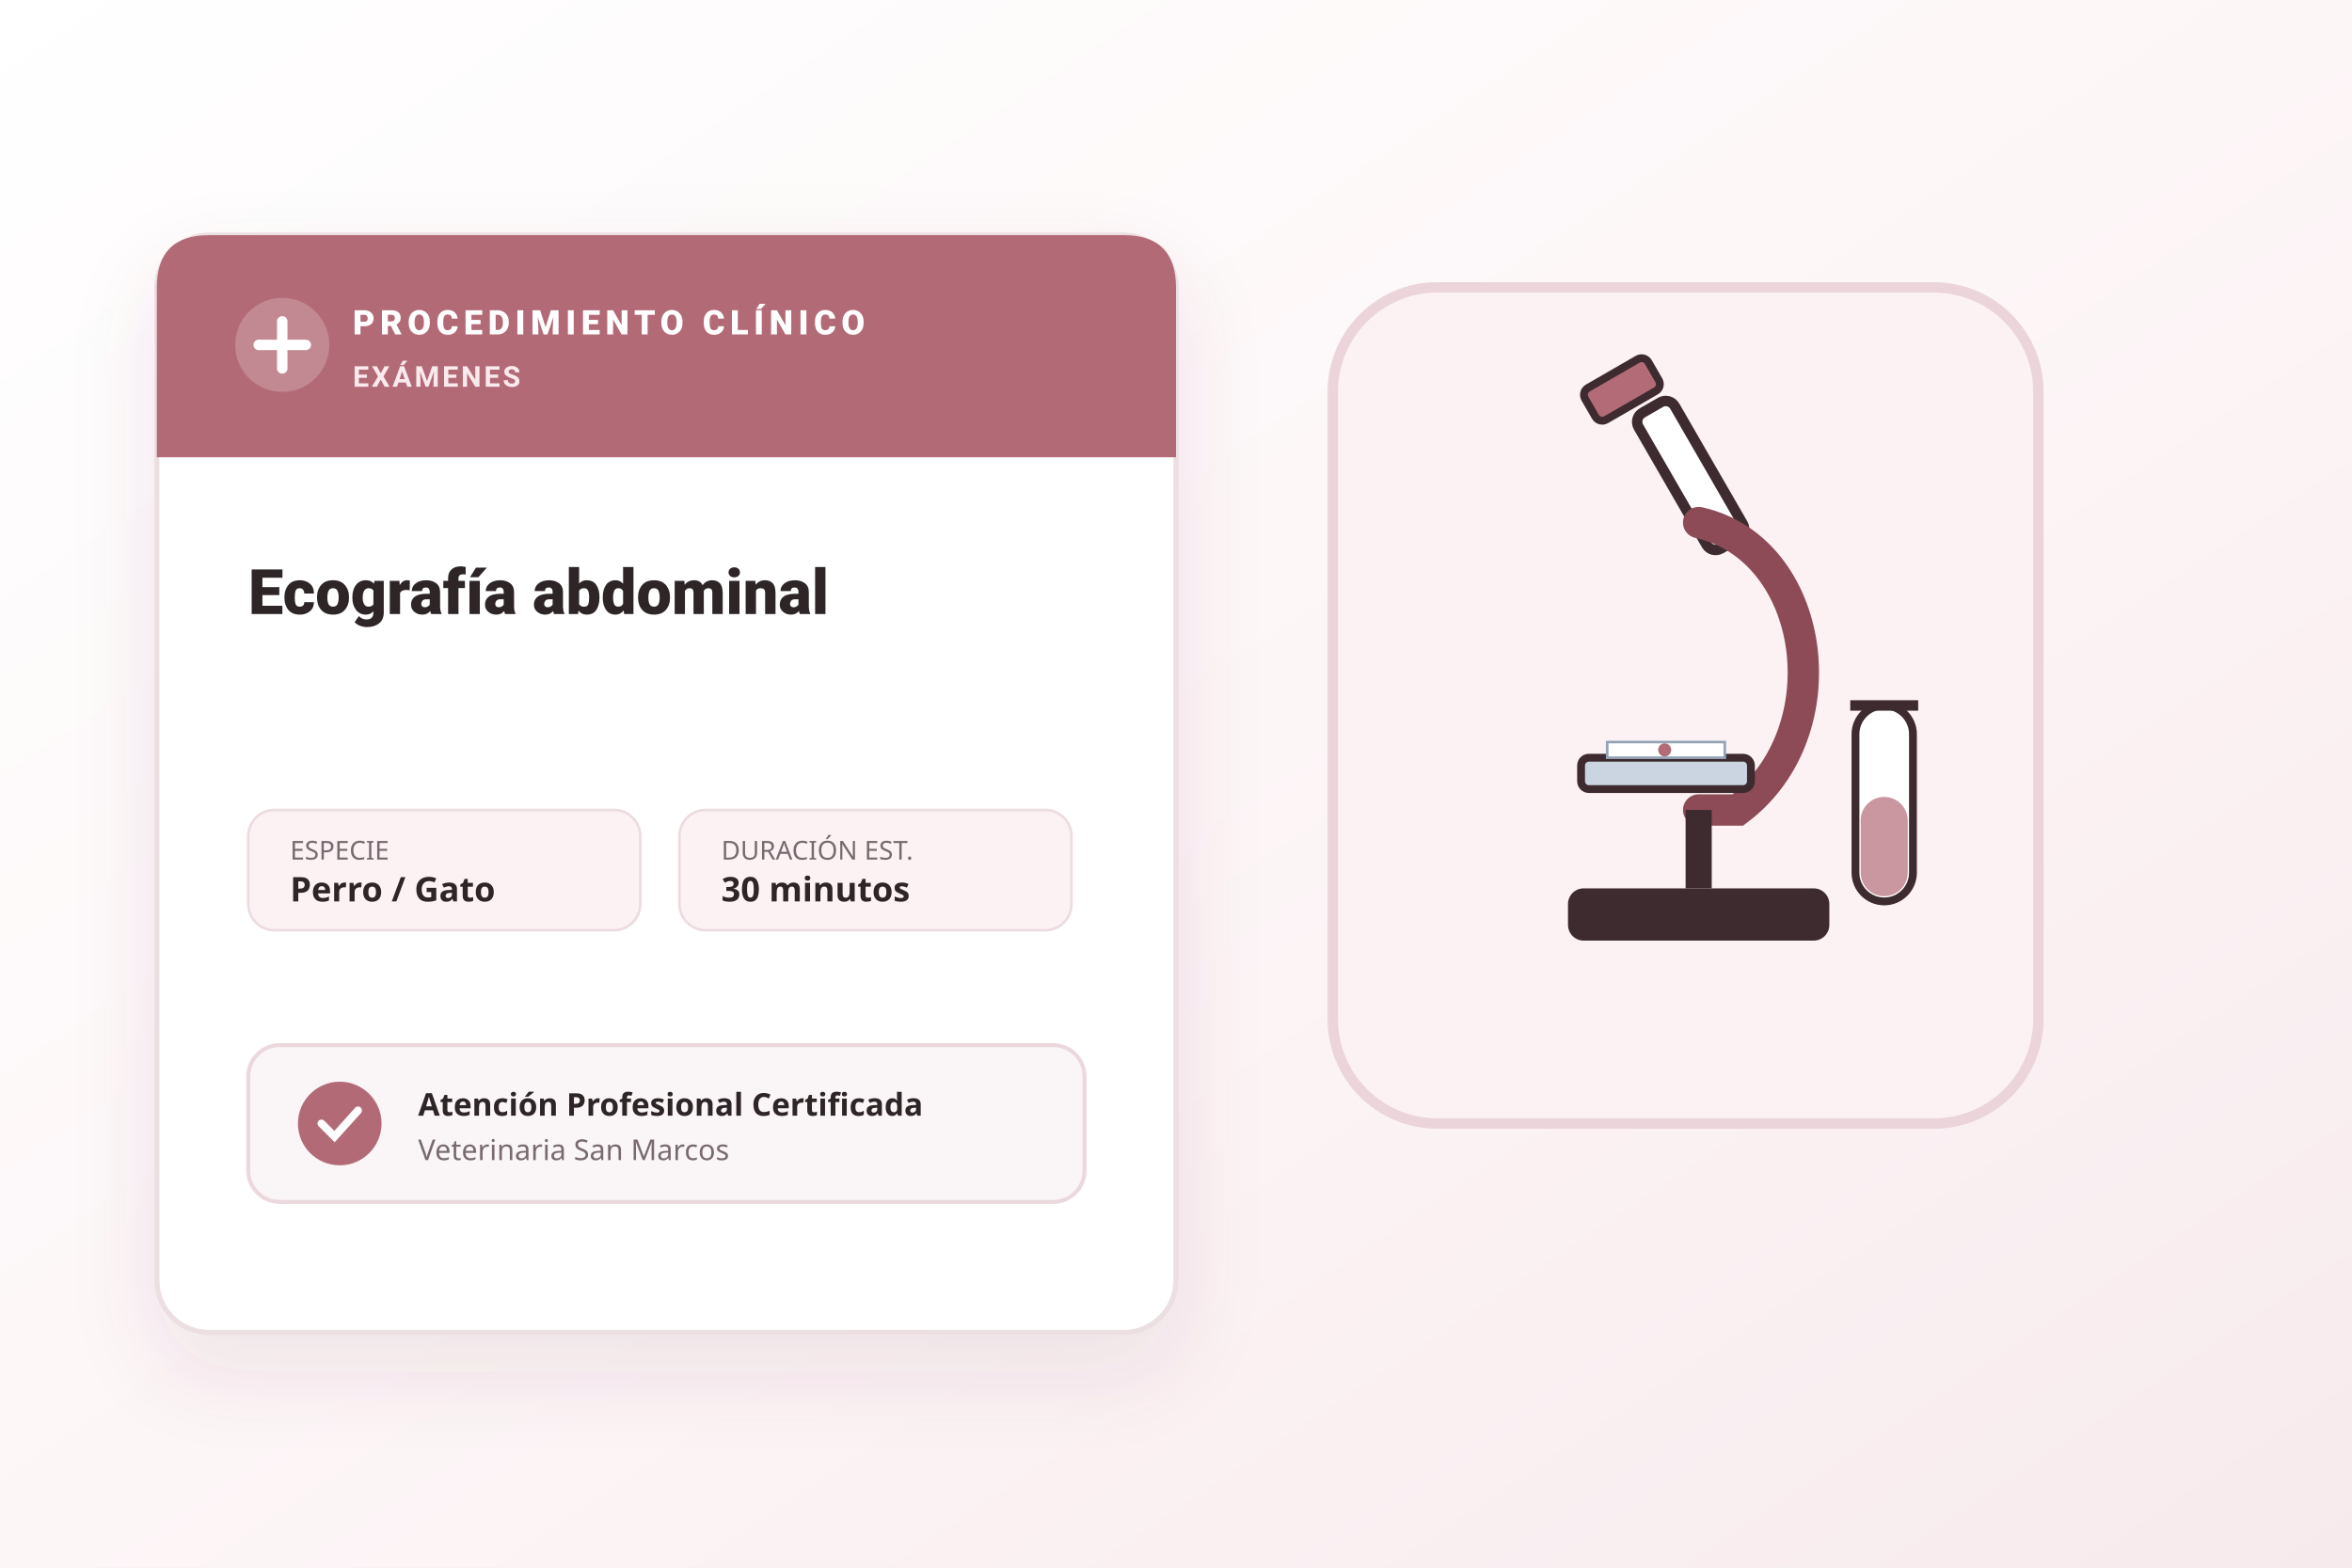
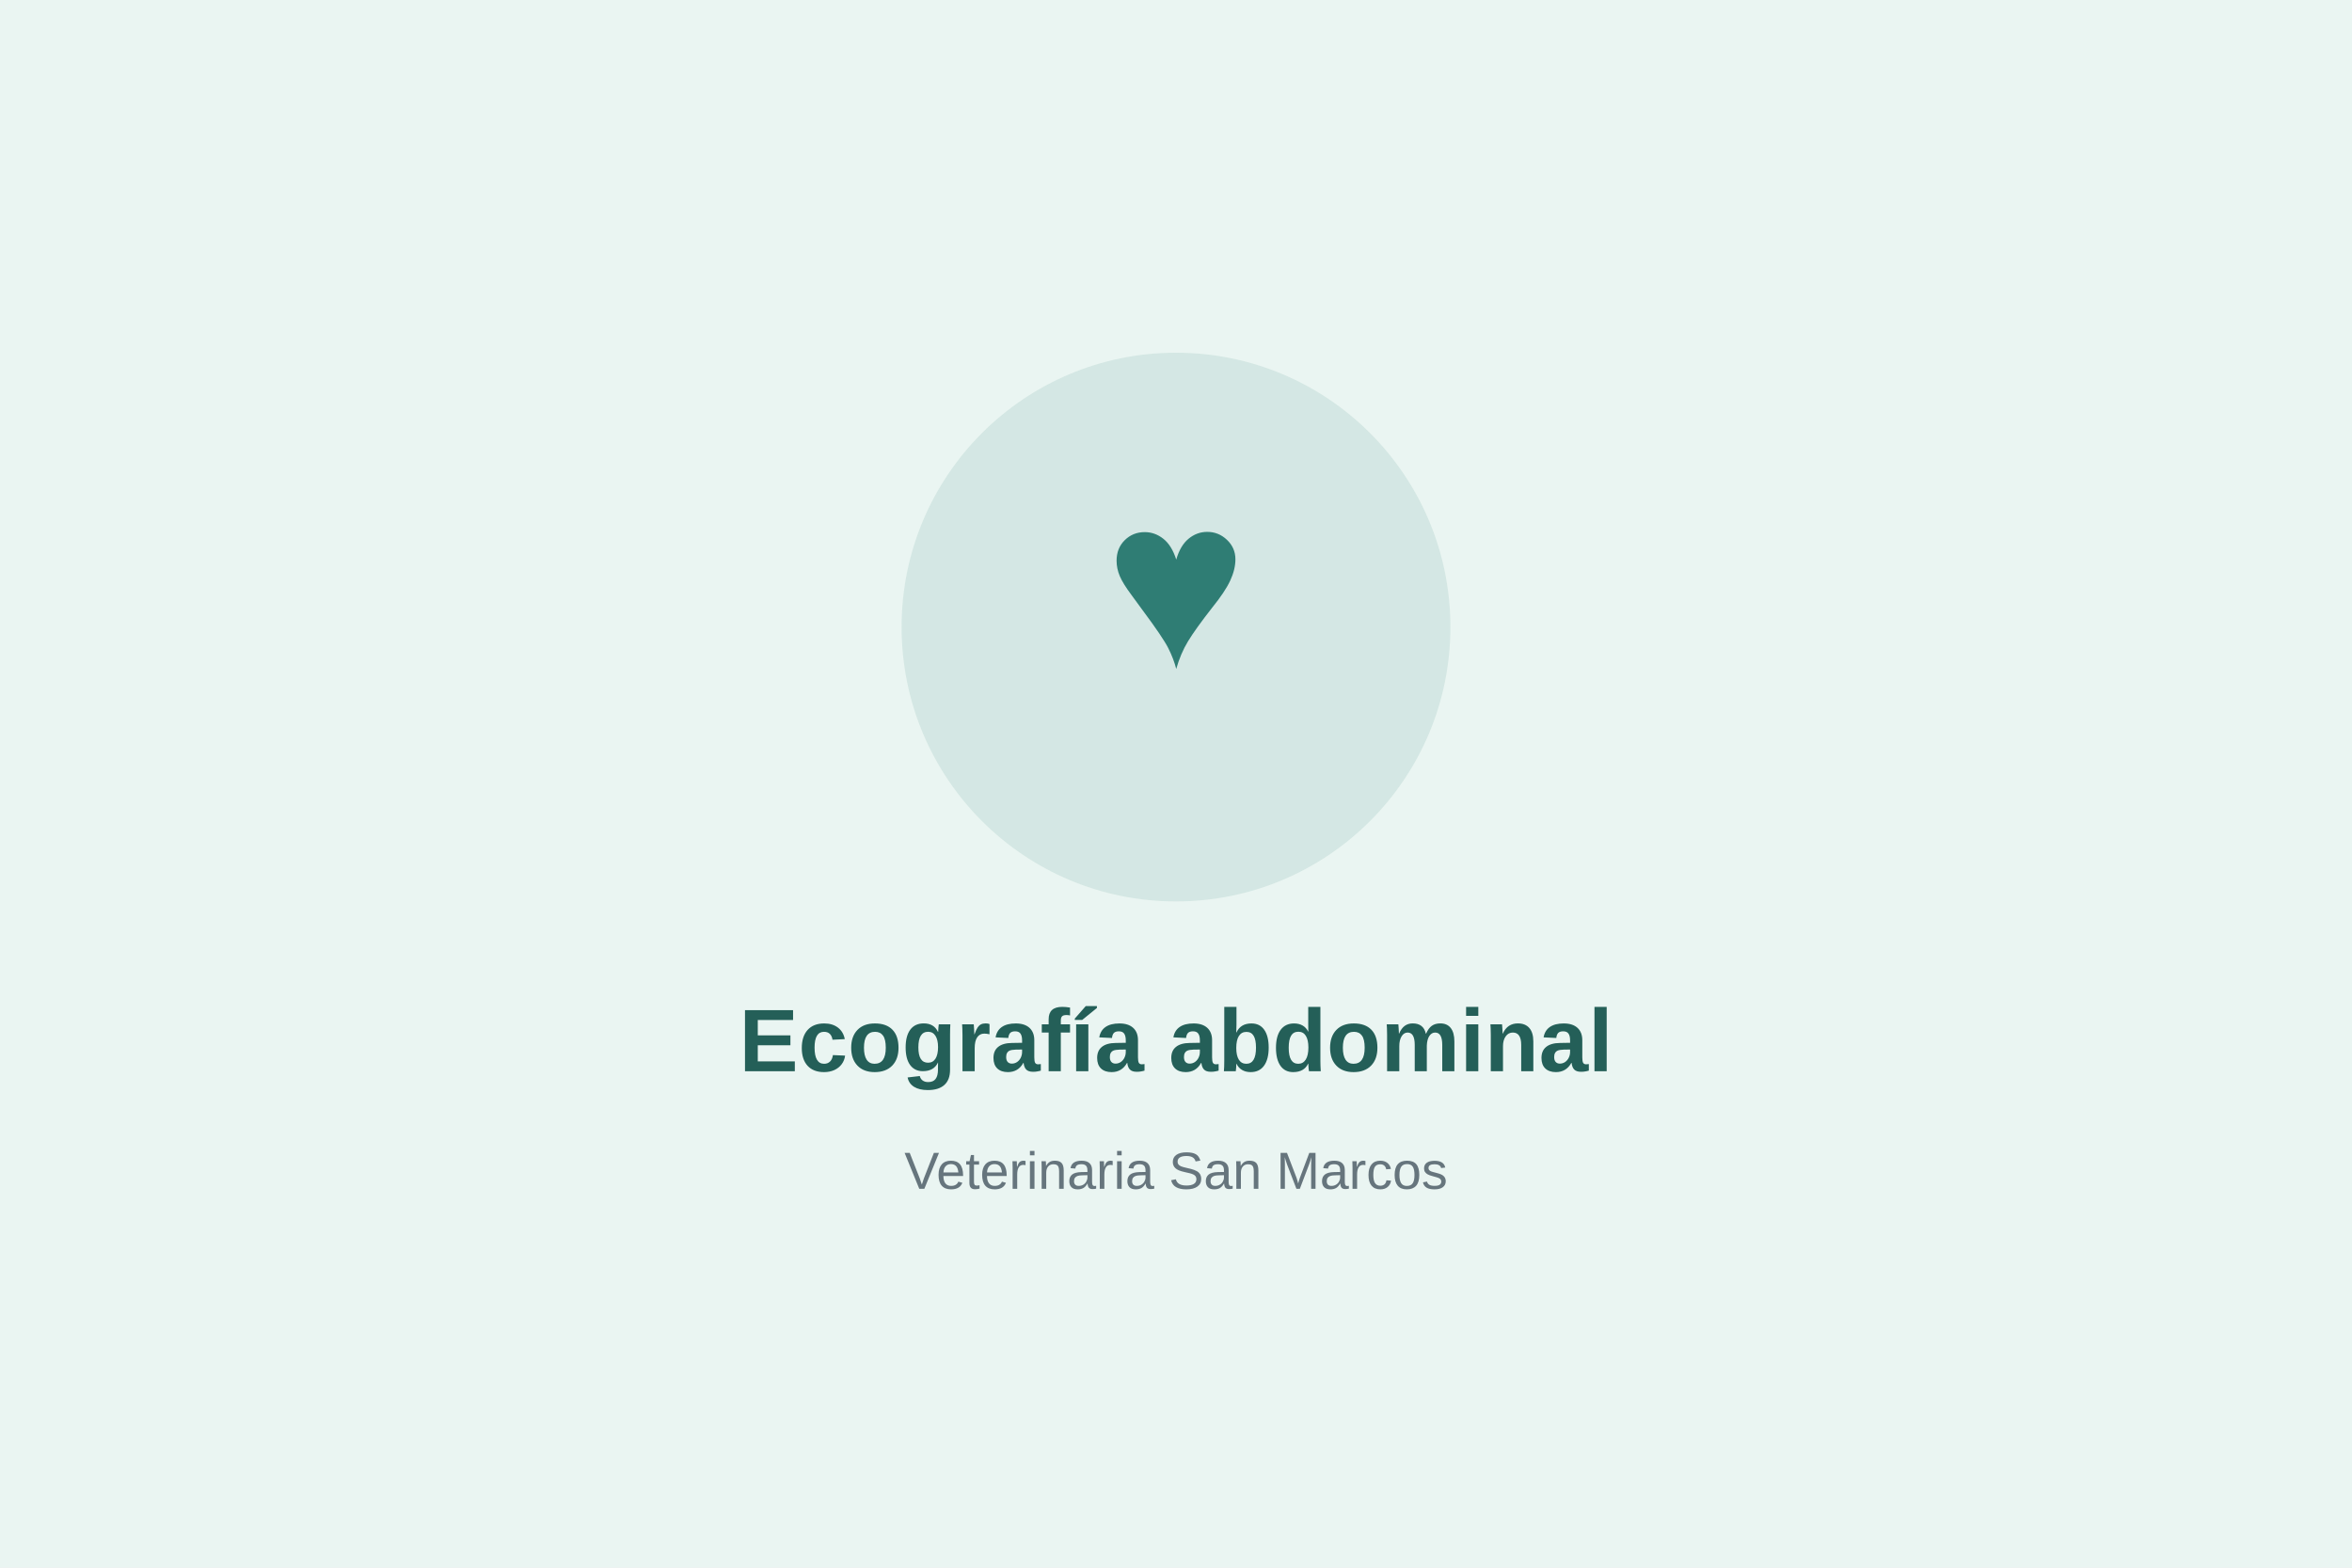
<svg xmlns="http://www.w3.org/2000/svg" width="900" height="600" viewBox="0 0 900 600">
-   <defs>
-     <linearGradient id="servBgGrad" x1="0%" y1="0%" x2="100%" y2="100%">
-       <stop offset="0%" stop-color="#ffffff" />
-       <stop offset="50%" stop-color="#fdf6f7" />
-       <stop offset="100%" stop-color="#f7eaed" />
-     </linearGradient>
-     <filter id="servShadow" x="-10%" y="-10%" width="130%" height="130%">
-       <feDropShadow dx="0" dy="14" stdDeviation="16" flood-color="#733b47" flood-opacity="0.1" />
-     </filter>
-   </defs>
-   <rect width="900" height="600" fill="url(#servBgGrad)" />
-   <g transform="translate(60, 90)" filter="url(#servShadow)">
-     <rect x="0" y="0" width="390" height="420" rx="20" fill="#ffffff" stroke="#ecdfe2" stroke-width="2" />
-     <path d="M 0,20 Q 0,0 20,0 L 370,0 Q 390,0 390,20 L 390,85 L 0,85 Z" fill="#b36b77" />
-     <g transform="translate(30, 24)">
-       <circle cx="18" cy="18" r="18" fill="#ffffff" opacity="0.2" />
-       <path d="M18,9 L18,27 M9,18 L27,18" stroke="#ffffff" stroke-width="4" stroke-linecap="round" />
-     </g>
-     <text x="75" y="38" font-family="'Segoe UI', Roboto, sans-serif" font-size="13" font-weight="800" fill="#ffffff" letter-spacing="2">PROCEDIMIENTO CLÍNICO</text>
-     <text x="75" y="58" font-family="'Segoe UI', Roboto, sans-serif" font-size="11" font-weight="600" fill="#faeaed" letter-spacing="1">EXÁMENES</text>
-     <text x="35" y="145" font-family="'Segoe UI', Roboto, sans-serif" font-size="24" font-weight="800" fill="#2e2528">Ecografía abdominal</text>
-     <g transform="translate(35, 220)">
-       <rect x="0" y="0" width="150" height="46" rx="10" fill="#fcf2f4" stroke="#ecdce0" stroke-width="1" />
-       <text x="16" y="19" font-family="'Segoe UI', sans-serif" font-size="10" fill="#786b6f">ESPECIE</text>
-       <text x="16" y="35" font-family="'Segoe UI', sans-serif" font-size="13" font-weight="700" fill="#2e2528">Perro / Gato</text>
-       <rect x="165" y="0" width="150" height="46" rx="10" fill="#fcf2f4" stroke="#ecdce0" stroke-width="1" />
-       <text x="181" y="19" font-family="'Segoe UI', sans-serif" font-size="10" fill="#786b6f">DURACIÓN EST.</text>
-       <text x="181" y="35" font-family="'Segoe UI', sans-serif" font-size="13" font-weight="700" fill="#2e2528">30 minutos</text>
-     </g>
-     <g transform="translate(35, 310)">
-       <rect x="0" y="0" width="320" height="60" rx="12" fill="#faf5f6" stroke="#ebd8dc" stroke-width="1.5" />
-       <circle cx="35" cy="30" r="16" fill="#b36b77" />
-       <path d="M28,30 L33,35 L42,25" fill="none" stroke="#ffffff" stroke-width="3" stroke-linecap="round" />
-       <text x="65" y="27" font-family="'Segoe UI', sans-serif" font-size="12" font-weight="700" fill="#2e2528">Atención Profesional Certificada</text>
-       <text x="65" y="44" font-family="'Segoe UI', sans-serif" font-size="11" fill="#786b6f">Veterinaria San Marcos</text>
-     </g>
-   </g>
-   <g transform="translate(480, 90)">
-     <rect x="30" y="20" width="270" height="320" rx="40" fill="#fcf2f4" stroke="#ebd5da" stroke-width="4" />
-     <g transform="translate(85, 50)">
-       <rect x="60" y="20" width="16" height="60" rx="4" transform="rotate(-30, 60, 20)" fill="#ffffff" stroke="#3d2b2f" stroke-width="4" />
-       <rect x="40" y="10" width="28" height="14" rx="3" transform="rotate(-30, 40, 10)" fill="#b36b77" stroke="#3d2b2f" stroke-width="3" />
-       <path d="M 85,60 C 130,70 140,140 100,170 L 85,170" fill="none" stroke="#8c4b56" stroke-width="12" stroke-linecap="round" />
-       <rect x="40" y="150" width="65" height="12" rx="3" fill="#cbd5e1" stroke="#3d2b2f" stroke-width="3" />
-       <rect x="50" y="144" width="45" height="6" fill="#ffffff" stroke="#94a3b8" />
-       <circle cx="72" cy="147" r="2.5" fill="#b36b77" />
-       <rect x="35" y="200" width="100" height="20" rx="6" fill="#3d2b2f" />
-       <line x1="85" y1="170" x2="85" y2="200" stroke="#3d2b2f" stroke-width="10" />
-     </g>
-     <g transform="translate(220, 170)">
-       <rect x="10" y="10" width="22" height="75" rx="11" fill="#ffffff" stroke="#3d2b2f" stroke-width="3" />
-       <rect x="12" y="45" width="18" height="38" rx="9" fill="#b36b77" opacity="0.7" />
-       <line x1="8" y1="10" x2="34" y2="10" stroke="#3d2b2f" stroke-width="4" />
-     </g>
-   </g>
+   <rect width="900" height="600" fill="#eaf5f2" />
+   <circle cx="450" cy="240" r="105" fill="#2f7d74" opacity=".12" />
+   <text x="450" y="255" text-anchor="middle" font-family="Arial, sans-serif" font-size="92" fill="#2f7d74">♥</text>
+   <text x="450" y="410" text-anchor="middle" font-family="Arial, sans-serif" font-size="34" font-weight="700" fill="#245f58">Ecografía abdominal</text>
+   <text x="450" y="455" text-anchor="middle" font-family="Arial, sans-serif" font-size="20" fill="#66757d">Veterinaria San Marcos</text>
</svg>
